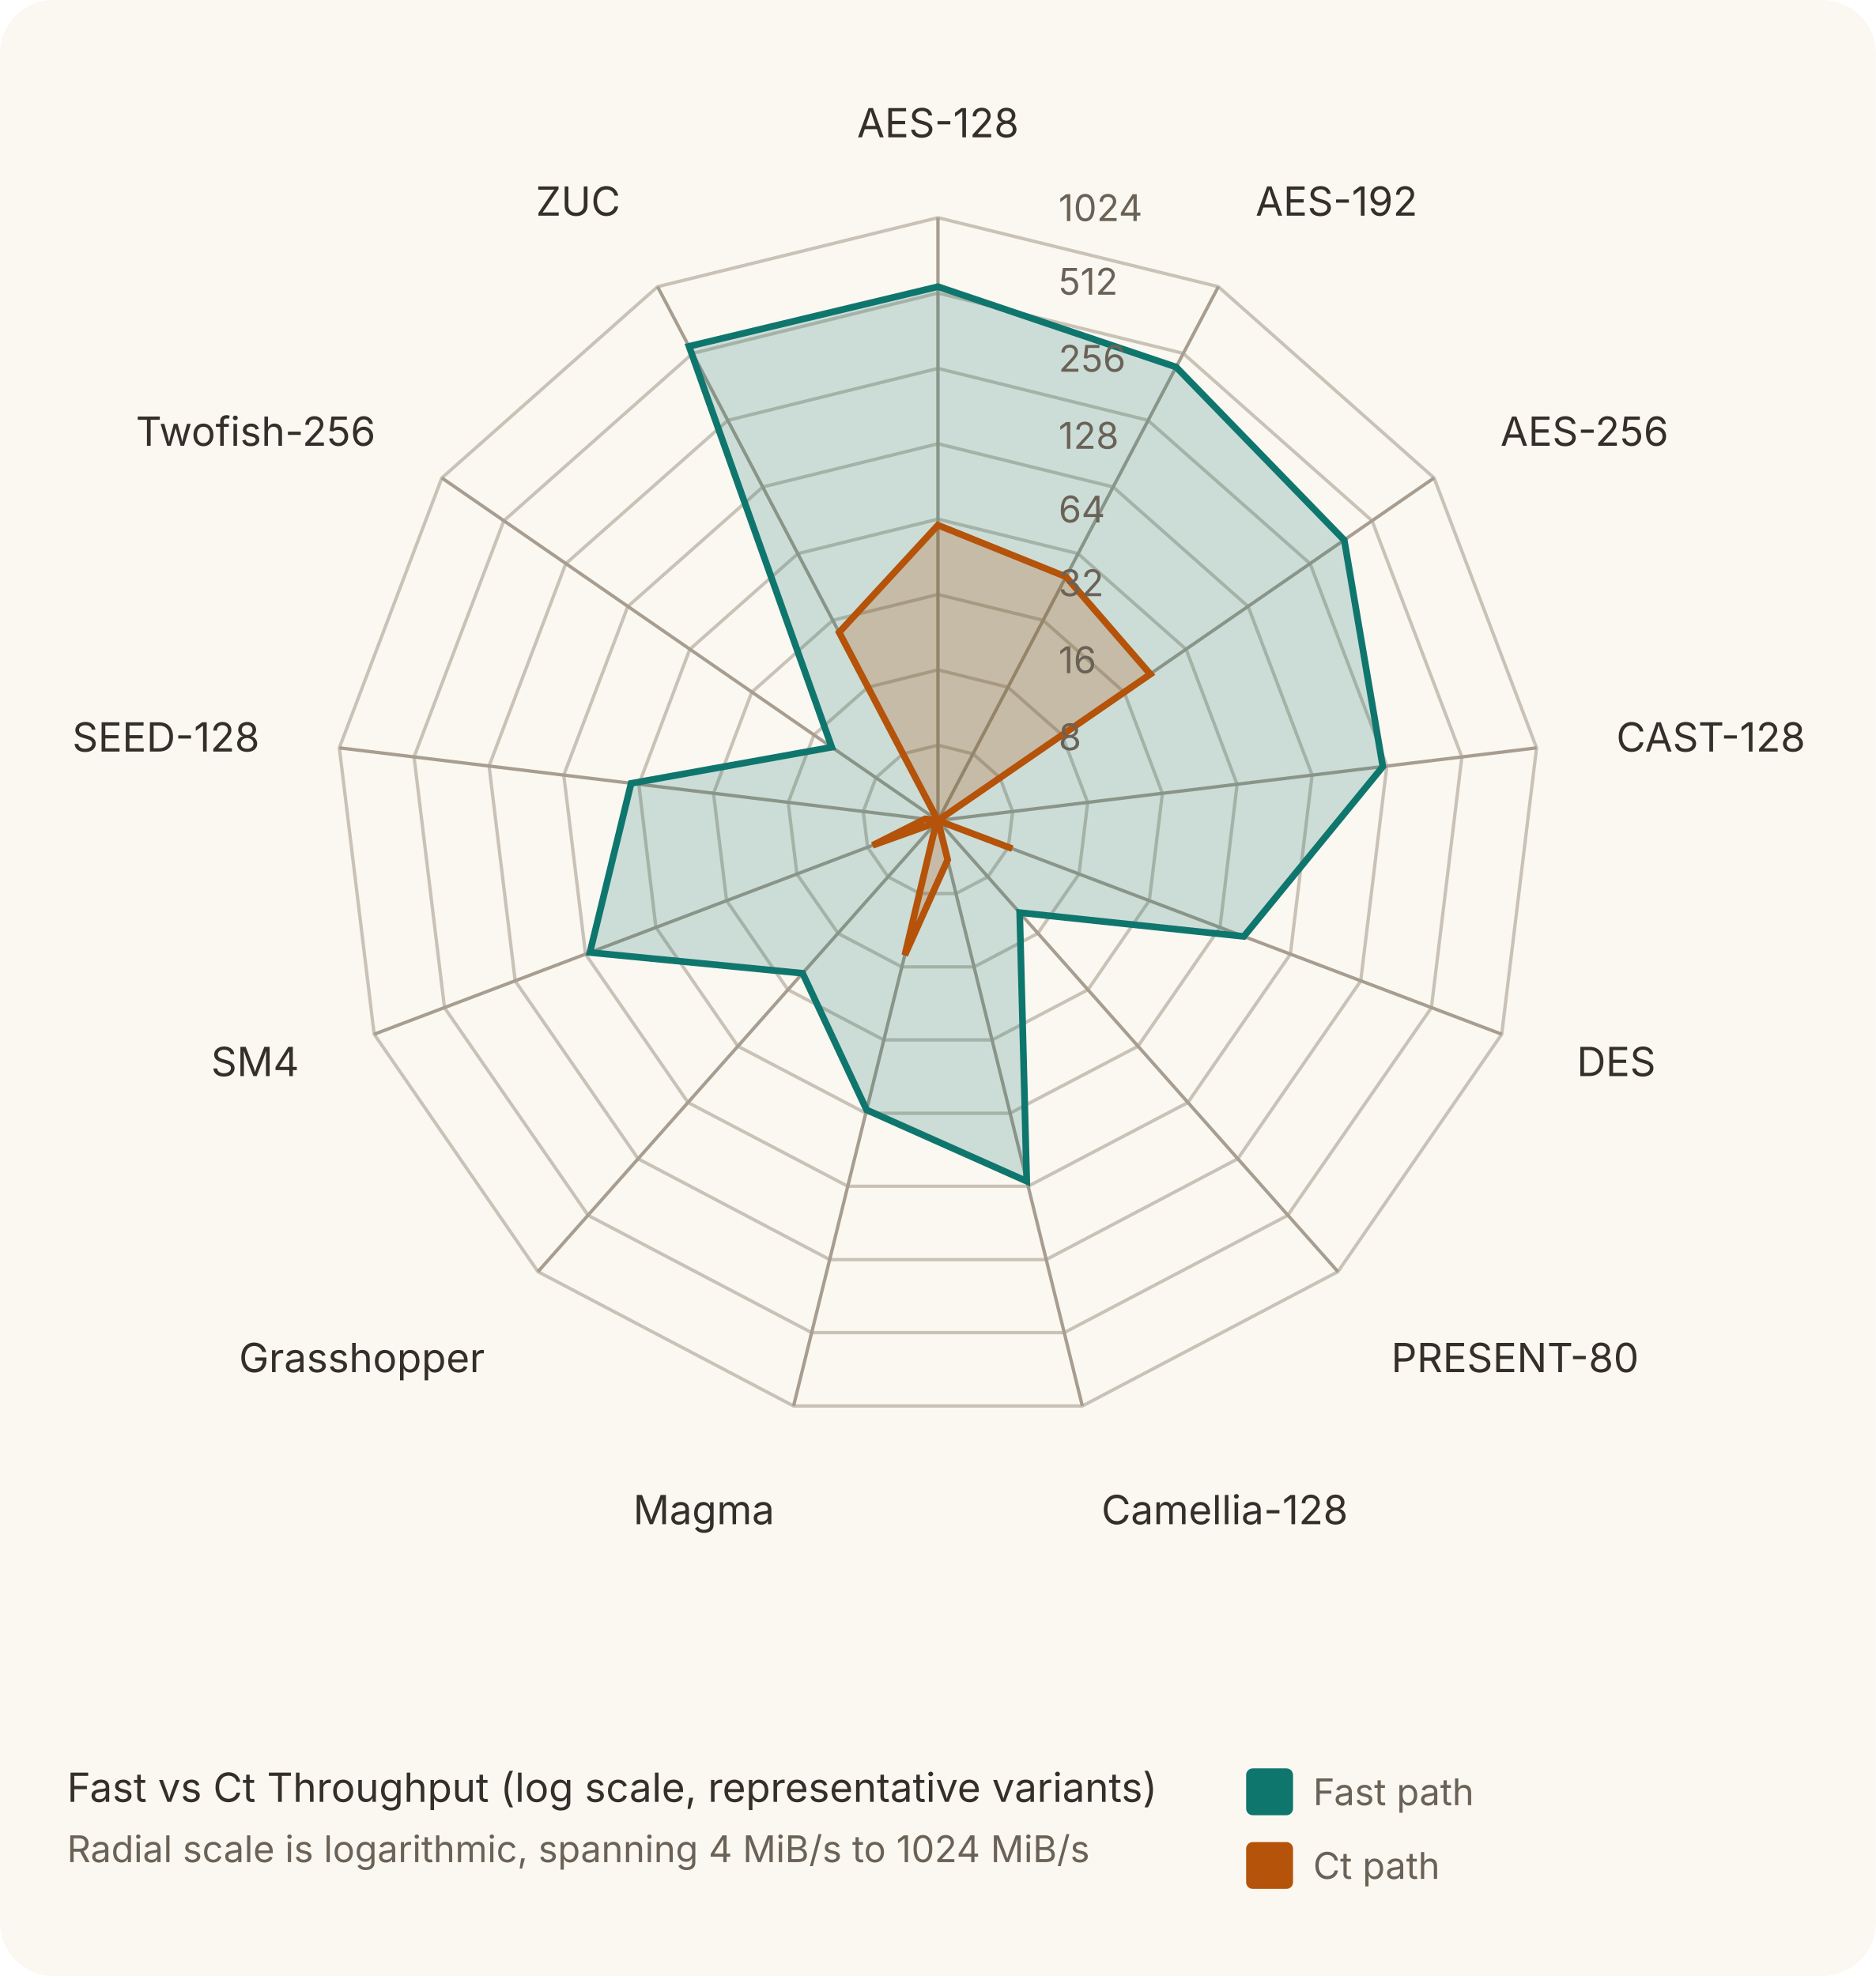
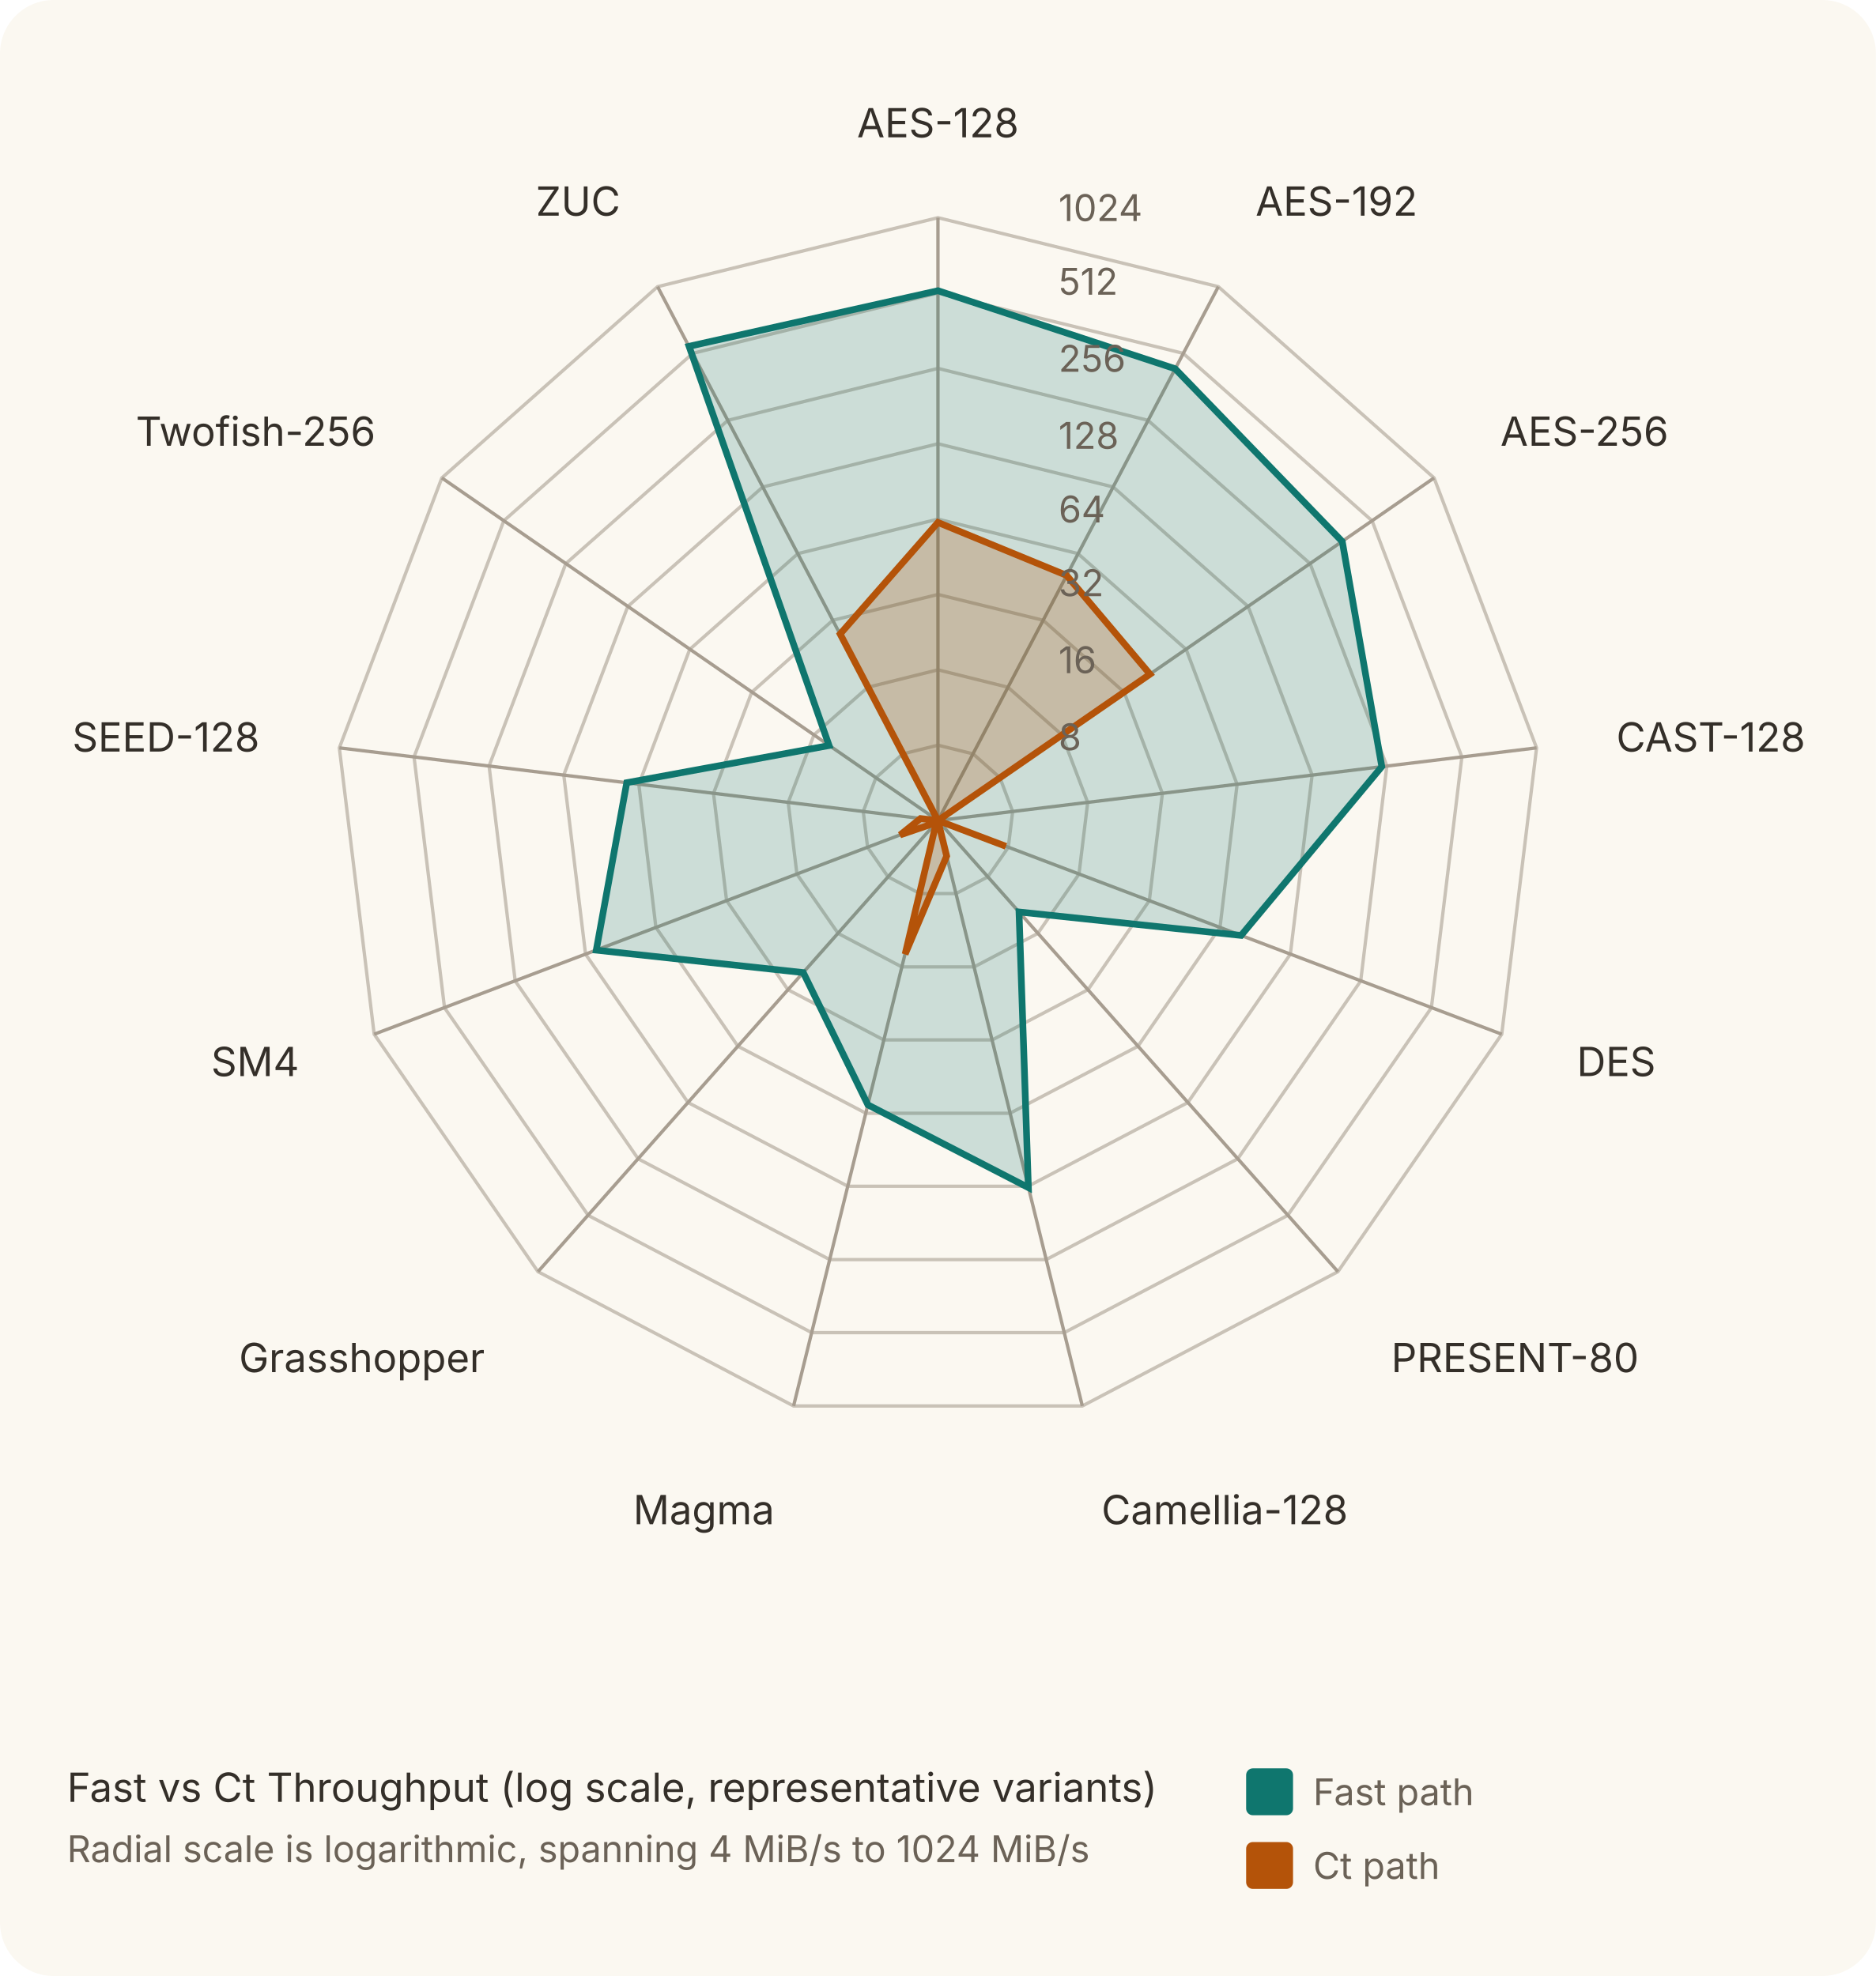
<svg xmlns="http://www.w3.org/2000/svg" viewBox="0 0 560 590" role="img" aria-labelledby="title desc">
  <style>
    .bg { fill: #fbf8f1; }
    .grid { fill: none; stroke: #c9c2b7; stroke-width: 1; }
    .axis { stroke: #a79d90; stroke-width: 1; }
    .label { fill: #342f29; font: 12px ui-sans-serif, -apple-system, BlinkMacSystemFont, "Segoe UI", sans-serif; }
    .small { fill: #6b6257; font: 11px ui-sans-serif, -apple-system, BlinkMacSystemFont, "Segoe UI", sans-serif; }
    .fast-fill { fill: #0f766e; fill-opacity: 0.20; stroke: #0f766e; stroke-width: 2; }
    .ct-fill { fill: #b45309; fill-opacity: 0.24; stroke: #b45309; stroke-width: 2; }
    .legend-fast { fill: #0f766e; }
    .legend-ct { fill: #b45309; }
  </style>
  <rect class="bg" x="0" y="0" width="560" height="590" rx="16" />
  <polygon class="grid" points="280.0,222.5 290.5,225.1 298.5,232.2 302.3,242.3 301.0,253.0 294.9,261.8 285.4,266.8 274.6,266.8 265.1,261.8 259.0,253.0 257.7,242.3 261.5,232.2 269.5,225.1" />
  <polygon class="grid" points="280.0,200.0 300.9,205.2 317.0,219.4 324.7,239.6 322.1,261.0 309.8,278.7 290.8,288.7 269.2,288.7 250.2,278.7 237.9,261.0 235.3,239.6 243.0,219.4 259.1,205.2" />
  <polygon class="grid" points="280.0,177.5 311.4,185.2 335.6,206.7 347.0,236.9 343.1,268.9 324.8,295.5 296.2,310.5 263.8,310.5 235.2,295.5 216.9,268.9 213.0,236.9 224.4,206.7 248.6,185.2" />
  <polygon class="grid" points="280.0,155.0 321.8,165.3 354.1,193.9 369.3,234.2 364.2,276.9 339.7,312.4 301.5,332.4 258.5,332.4 220.3,312.4 195.8,276.9 190.7,234.2 205.9,193.9 238.2,165.3" />
  <polygon class="grid" points="280.0,132.5 332.3,145.4 372.6,181.1 391.7,231.4 385.2,284.9 354.6,329.2 306.9,354.2 253.1,354.2 205.4,329.2 174.8,284.9 168.3,231.4 187.4,181.1 227.7,145.4" />
  <polygon class="grid" points="280.0,110.0 342.7,125.5 391.1,168.3 414.0,228.7 406.2,292.9 369.5,346.0 312.3,376.1 247.7,376.1 190.5,346.0 153.8,292.9 146.0,228.7 168.9,168.3 217.3,125.5" />
  <polygon class="grid" points="280.0,87.5 353.2,105.5 409.6,155.5 436.4,226.0 427.3,300.9 384.4,362.9 317.7,397.9 242.3,397.9 175.6,362.9 132.7,300.9 123.6,226.0 150.4,155.5 206.8,105.5" />
  <polygon class="grid" points="280.0,65.0 363.7,85.6 428.1,142.7 458.7,223.3 448.3,308.8 399.4,379.7 323.1,419.8 236.9,419.8 160.6,379.7 111.7,308.8 101.3,223.3 131.9,142.7 196.3,85.6" />
  <line class="axis" x1="280" y1="245" x2="280.0" y2="65.0" />
  <line class="axis" x1="280" y1="245" x2="363.7" y2="85.6" />
  <line class="axis" x1="280" y1="245" x2="428.1" y2="142.7" />
  <line class="axis" x1="280" y1="245" x2="458.7" y2="223.3" />
  <line class="axis" x1="280" y1="245" x2="448.3" y2="308.8" />
  <line class="axis" x1="280" y1="245" x2="399.4" y2="379.7" />
  <line class="axis" x1="280" y1="245" x2="323.1" y2="419.8" />
  <line class="axis" x1="280" y1="245" x2="236.9" y2="419.8" />
  <line class="axis" x1="280" y1="245" x2="160.6" y2="379.7" />
  <line class="axis" x1="280" y1="245" x2="111.7" y2="308.8" />
  <line class="axis" x1="280" y1="245" x2="101.3" y2="223.3" />
  <line class="axis" x1="280" y1="245" x2="131.9" y2="142.7" />
  <line class="axis" x1="280" y1="245" x2="196.3" y2="85.6" />
-   <polygon class="fast-fill" points="280.0,85.6 351.1,109.6 401.3,161.3 412.8,228.9 371.3,279.6 304.4,272.5 306.5,352.7 258.7,331.4 239.6,290.6 176.1,284.4 188.4,233.9 248.3,223.1 205.7,103.4" />
-   <polygon class="ct-fill" points="280.0,156.8 318.2,172.2 343.4,201.3 280.0,245.0 302.2,253.4 280.0,245.0 282.9,256.7 270.1,285.2 279.5,245.6 260.5,252.4 276.2,244.5 280.0,245.0 250.5,188.8" />
+   <polygon class="fast-fill" points="280.0,86.8 350.8,110.1 400.7,161.7 412.5,228.9 370.5,279.3 304.2,272.3 307.0,354.6 259.1,329.9 239.8,290.4 178.0,283.7 187.1,233.7 247.5,222.6 205.7,103.4" />
+   <polygon class="ct-fill" points="280.0,156.0 318.4,171.8 343.3,201.3 280.0,245.0 300.3,252.7 280.0,245.0 282.6,255.6 270.2,284.9 279.5,245.6 268.7,249.3 274.8,244.4 280.0,245.0 250.8,189.3" />
  <text class="small" x="316" y="224">8</text>
  <text class="small" x="316" y="201">16</text>
  <text class="small" x="316" y="178">32</text>
  <text class="small" x="316" y="156">64</text>
  <text class="small" x="316" y="134">128</text>
  <text class="small" x="316" y="111">256</text>
  <text class="small" x="316" y="88">512</text>
  <text class="small" x="316" y="66">1024</text>
  <text class="label" x="280.0" y="41.0" text-anchor="middle">AES-128</text>
  <text class="label" x="374.8" y="64.4" text-anchor="start">AES-192</text>
  <text class="label" x="447.9" y="133.1" text-anchor="start">AES-256</text>
  <text class="label" x="482.5" y="224.4" text-anchor="start">CAST-128</text>
  <text class="label" x="470.7" y="321.3" text-anchor="start">DES</text>
  <text class="label" x="415.3" y="409.7" text-anchor="start">PRESENT-80</text>
  <text class="label" x="328.8" y="455.1" text-anchor="start">Camellia-128</text>
  <text class="label" x="231.2" y="455.1" text-anchor="end">Magma</text>
  <text class="label" x="144.7" y="409.7" text-anchor="end">Grasshopper</text>
  <text class="label" x="89.3" y="321.3" text-anchor="end">SM4</text>
  <text class="label" x="77.5" y="224.4" text-anchor="end">SEED-128</text>
  <text class="label" x="112.1" y="133.1" text-anchor="end">Twofish-256</text>
  <text class="label" x="185.2" y="64.4" text-anchor="end">ZUC</text>
  <text class="label" x="20" y="538">Fast vs Ct Throughput (log scale, representative variants)</text>
  <text class="small" x="20" y="556">Radial scale is logarithmic, spanning 4 MiB/s to 1024 MiB/s</text>
  <rect x="372" y="528" width="14" height="14" class="legend-fast" rx="2" />
  <text class="small" x="392" y="539">Fast path</text>
  <rect x="372" y="550" width="14" height="14" class="legend-ct" rx="2" />
  <text class="small" x="392" y="561">Ct path</text>
</svg>
